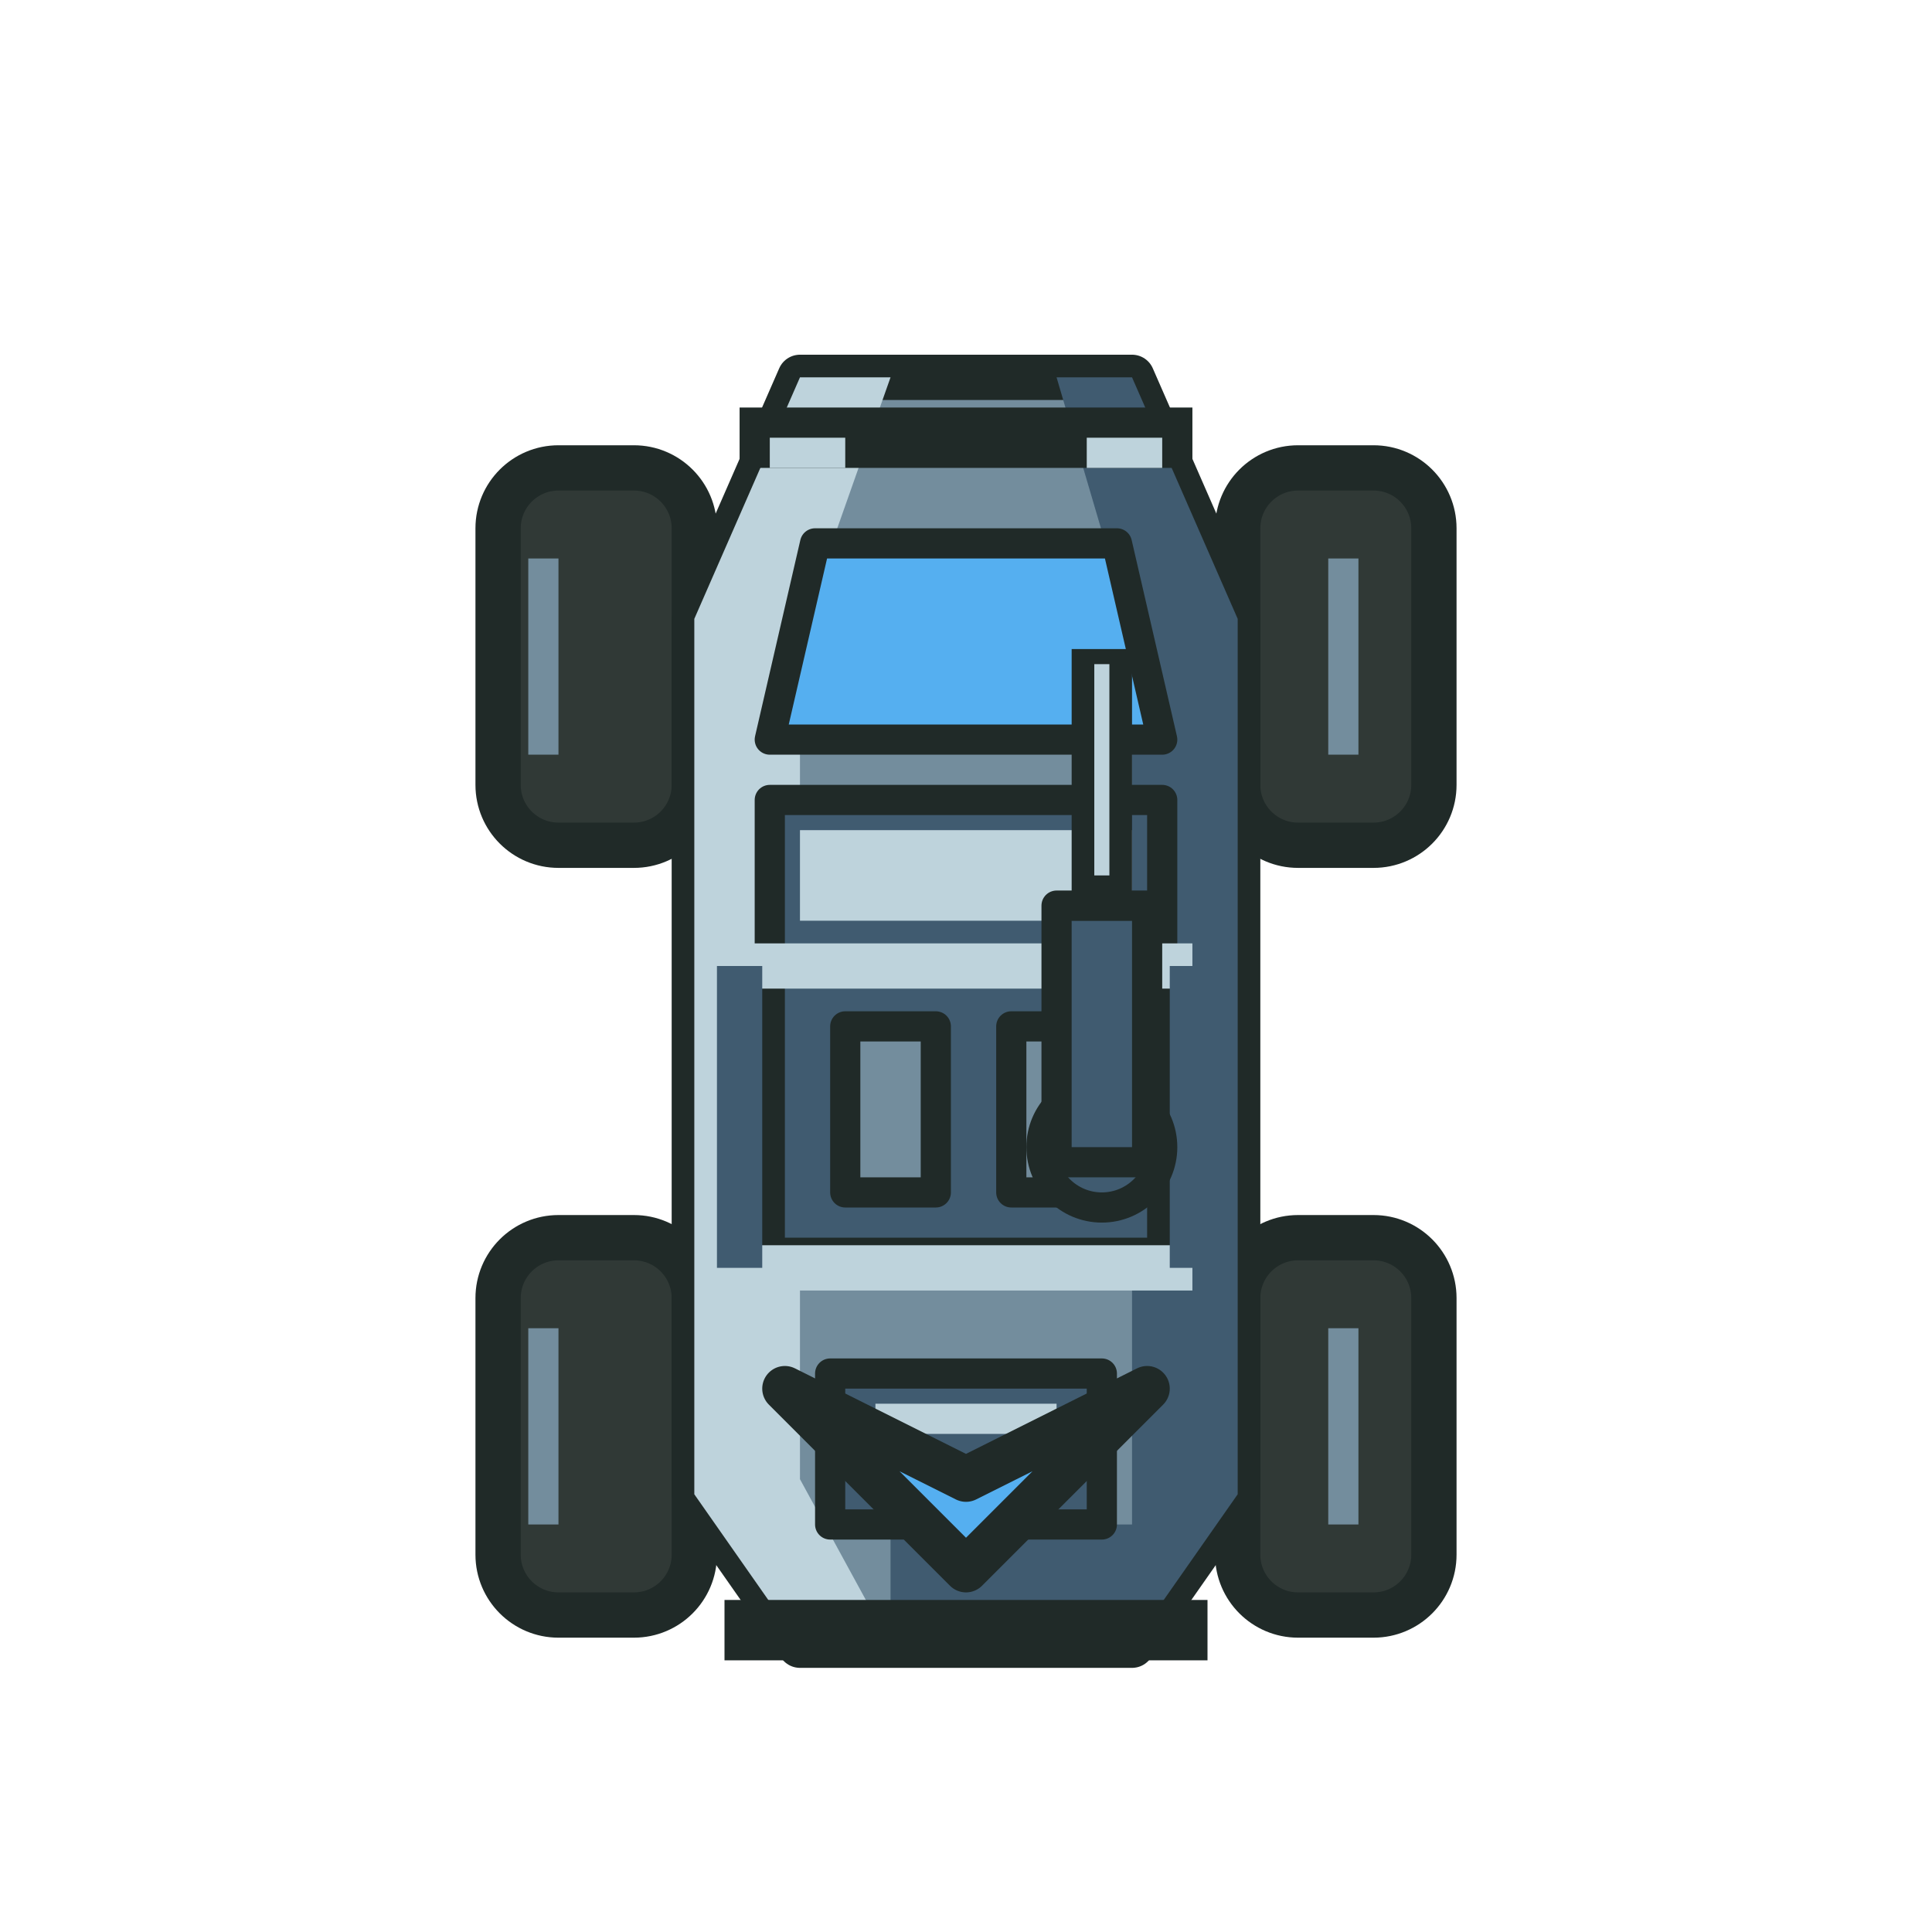
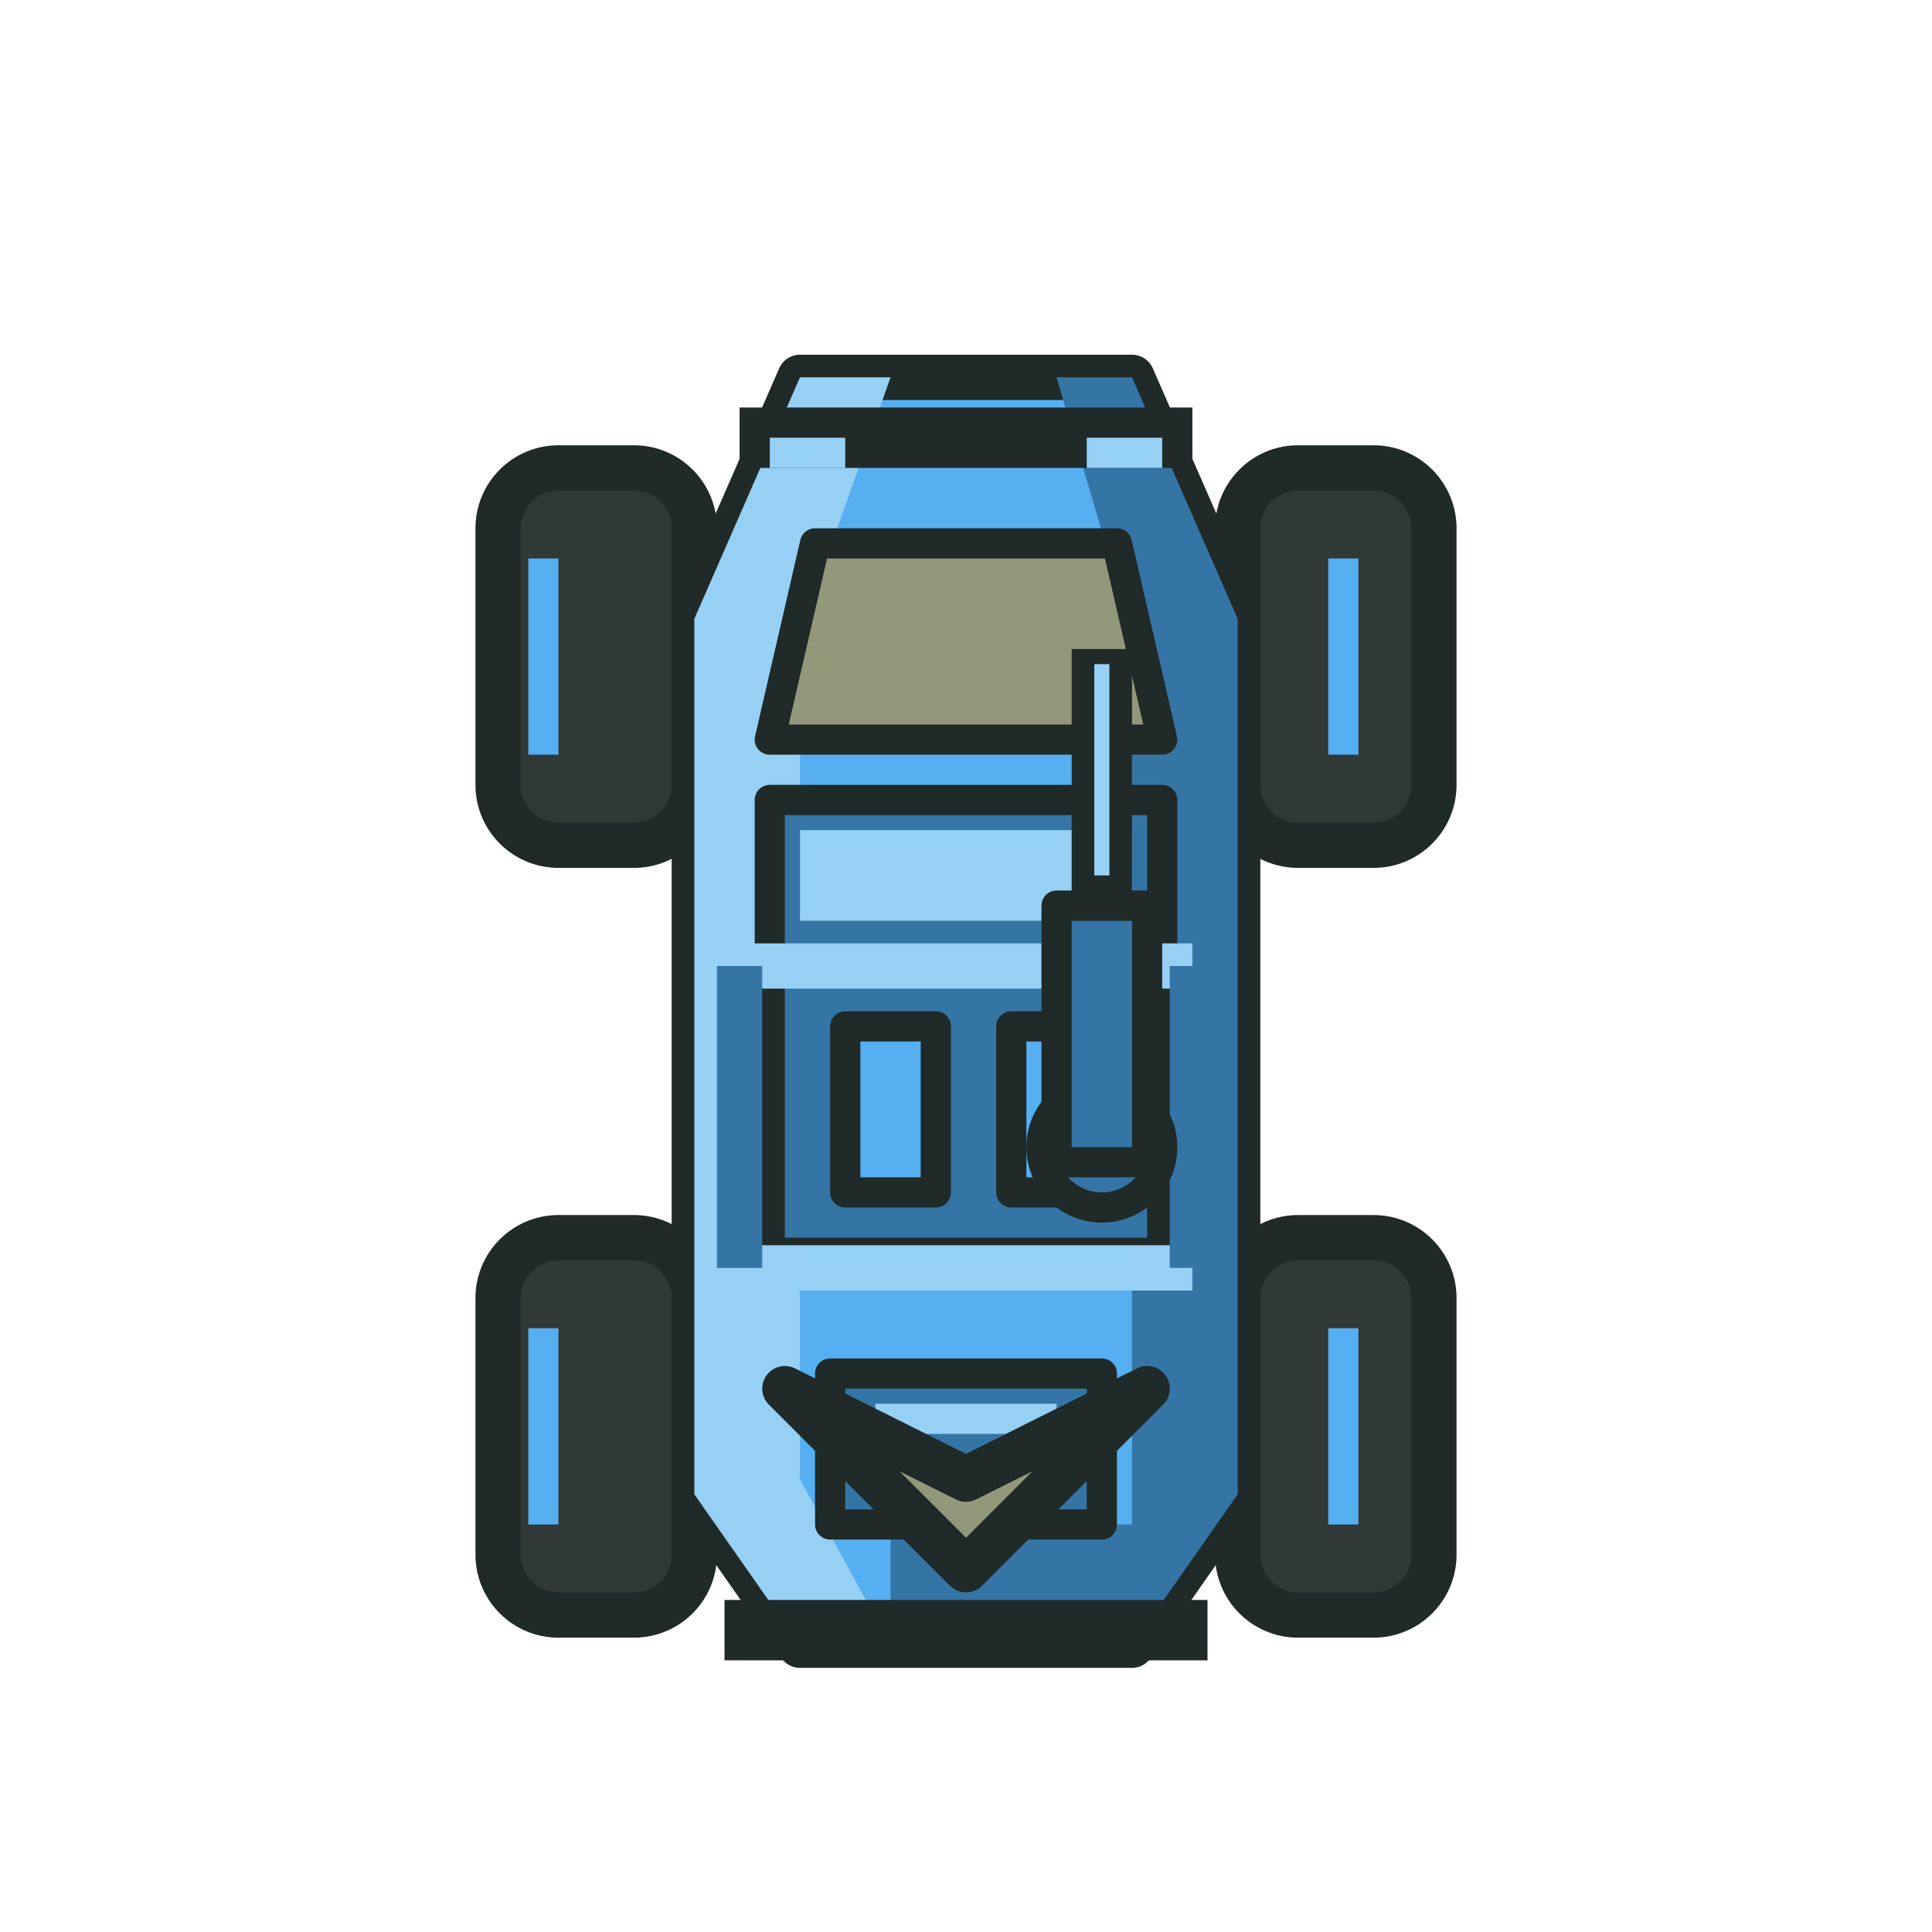
<svg xmlns="http://www.w3.org/2000/svg" width="128" height="128" viewBox="0 0 128 128">
  <g stroke="#202a28" stroke-width="3" stroke-linejoin="round">
-     <path d="M41 43h46M41 94h46" stroke="#405b70" stroke-width="5" />
+     <path d="M41 43h46M41 94h46" stroke="#3575a6" stroke-width="5" />
    <g fill="#303936">
      <rect x="33" y="31" width="13" height="25" rx="4" />
      <rect x="82" y="31" width="13" height="25" rx="4" />
      <rect x="33" y="82" width="13" height="25" rx="4" />
      <rect x="82" y="82" width="13" height="25" rx="4" />
    </g>
-     <path d="M36 37v13m53-13v13M36 88v13m53-13v13" stroke="#738d9d" stroke-width="2" />
-     <path d="M53 25h22l7 16v58l-7 10H53l-7-10V41Z" fill="#738d9d" />
-     <path d="M53 25h6l-6 17v56l6 11h-6l-7-10V41Z" fill="#bed3dc" stroke="none" />
-     <path d="M75 25l7 16v58l-7 10H59v-8h16V42l-5-17Z" fill="#405b70" stroke="none" />
+     <path d="M36 37v13m53-13v13M36 88v13m53-13v13" stroke="#55aff0" stroke-width="2" />
+     <path d="M53 25h22l7 16v58l-7 10H53l-7-10V41Z" fill="#55aff0" />
+     <path d="M53 25h6l-6 17v56l6 11h-6l-7-10V41Z" fill="#97d0f5" stroke="none" />
+     <path d="M75 25l7 16v58l-7 10H59v-8h16V42l-5-17Z" fill="#3575a6" stroke="none" />
    <path d="M49 29h30M48 108h32" fill="none" stroke-width="4" />
-     <path d="M54 36h20l3 13H51Z" fill="#55aff0" stroke-width="2" />
-     <path d="M51 53h26v30H51Z" fill="#405b70" stroke-width="2" />
-     <path d="M53 55h22v6H53Z" fill="#bed3dc" stroke="none" />
-     <path d="M56 68h6v11h-6Zm11 0h6v11h-6Z" fill="#738d9d" stroke-width="2" />
-     <path d="M49 64h30M49 84h30" stroke="#bed3dc" stroke-width="3" />
-     <path d="M49 64v20m30-20v20" stroke="#405b70" stroke-width="3" />
-     <circle cx="73" cy="76" r="4" fill="#405b70" stroke-width="2" />
-     <path d="M70 60h6v17h-6Z" fill="#405b70" stroke-width="2" />
+     <path d="M54 36h20l3 13H51Z" fill="#92997a" stroke-width="2" />
+     <path d="M51 53h26v30H51Z" fill="#3575a6" stroke-width="2" />
+     <path d="M53 55h22v6H53Z" fill="#97d0f5" stroke="none" />
+     <path d="M56 68h6v11h-6Zm11 0h6v11h-6Z" fill="#55aff0" stroke-width="2" />
+     <path d="M49 64h30M49 84h30" stroke="#97d0f5" stroke-width="3" />
+     <path d="M49 64v20m30-20v20" stroke="#3575a6" stroke-width="3" />
+     <circle cx="73" cy="76" r="4" fill="#3575a6" stroke-width="2" />
+     <path d="M70 60h6v17h-6Z" fill="#3575a6" stroke-width="2" />
    <path d="M73 43v18" stroke="#202a28" stroke-width="4" />
-     <path d="M73 44v14" stroke="#bed3dc" stroke-width="1" />
-     <path d="M55 91h18v10H55Z" fill="#405b70" stroke-width="2" />
-     <path d="M58 94h12" stroke="#bed3dc" stroke-width="2" />
-     <path d="M51 30h5m16 0h5" stroke="#bed3dc" stroke-width="2" />
+     <path d="M73 44v14" stroke="#97d0f5" stroke-width="1" />
+     <path d="M55 91h18v10H55Z" fill="#3575a6" stroke-width="2" />
+     <path d="M58 94h12" stroke="#97d0f5" stroke-width="2" />
+     <path d="M51 30h5m16 0h5" stroke="#97d0f5" stroke-width="2" />
  </g>
-   <path d="M52 92 L64 98 L76 92 L64 104 Z" fill="#55aff0" stroke="#202a28" stroke-width="3" stroke-linejoin="round" />
+   <path d="M52 92 L64 98 L76 92 L64 104 Z" fill="#92997a" stroke="#202a28" stroke-width="3" stroke-linejoin="round" />
</svg>
